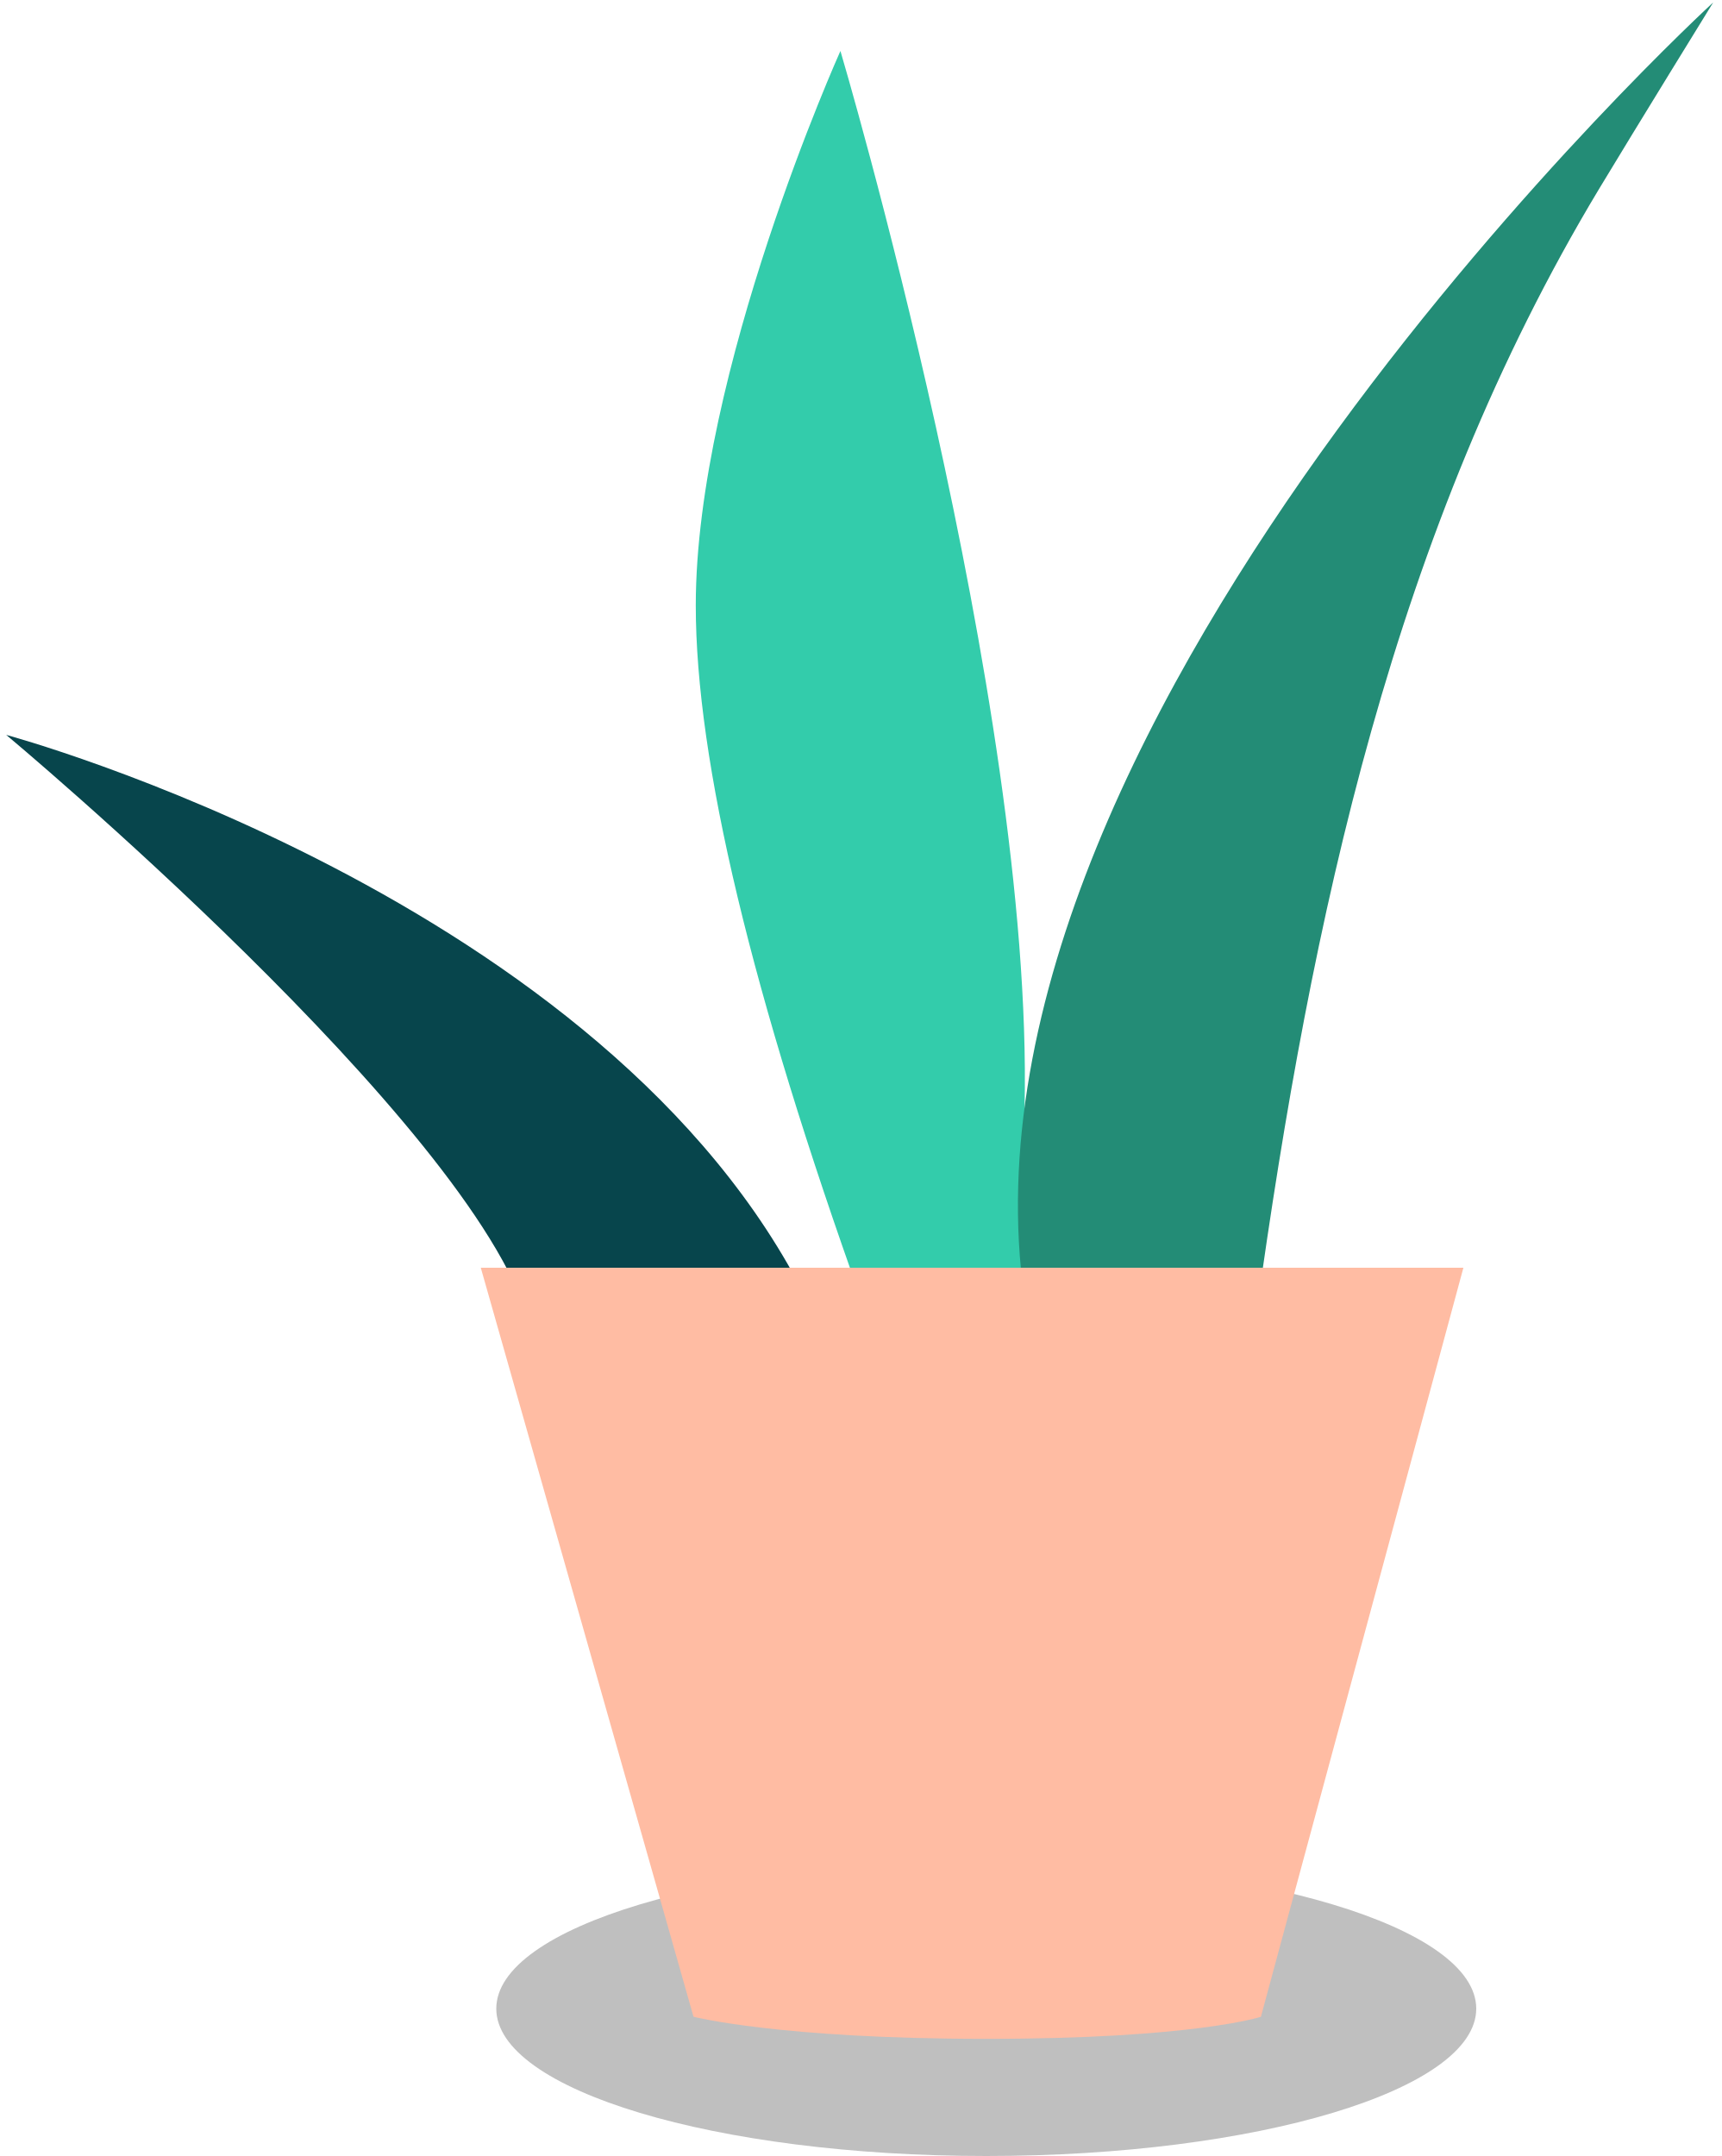
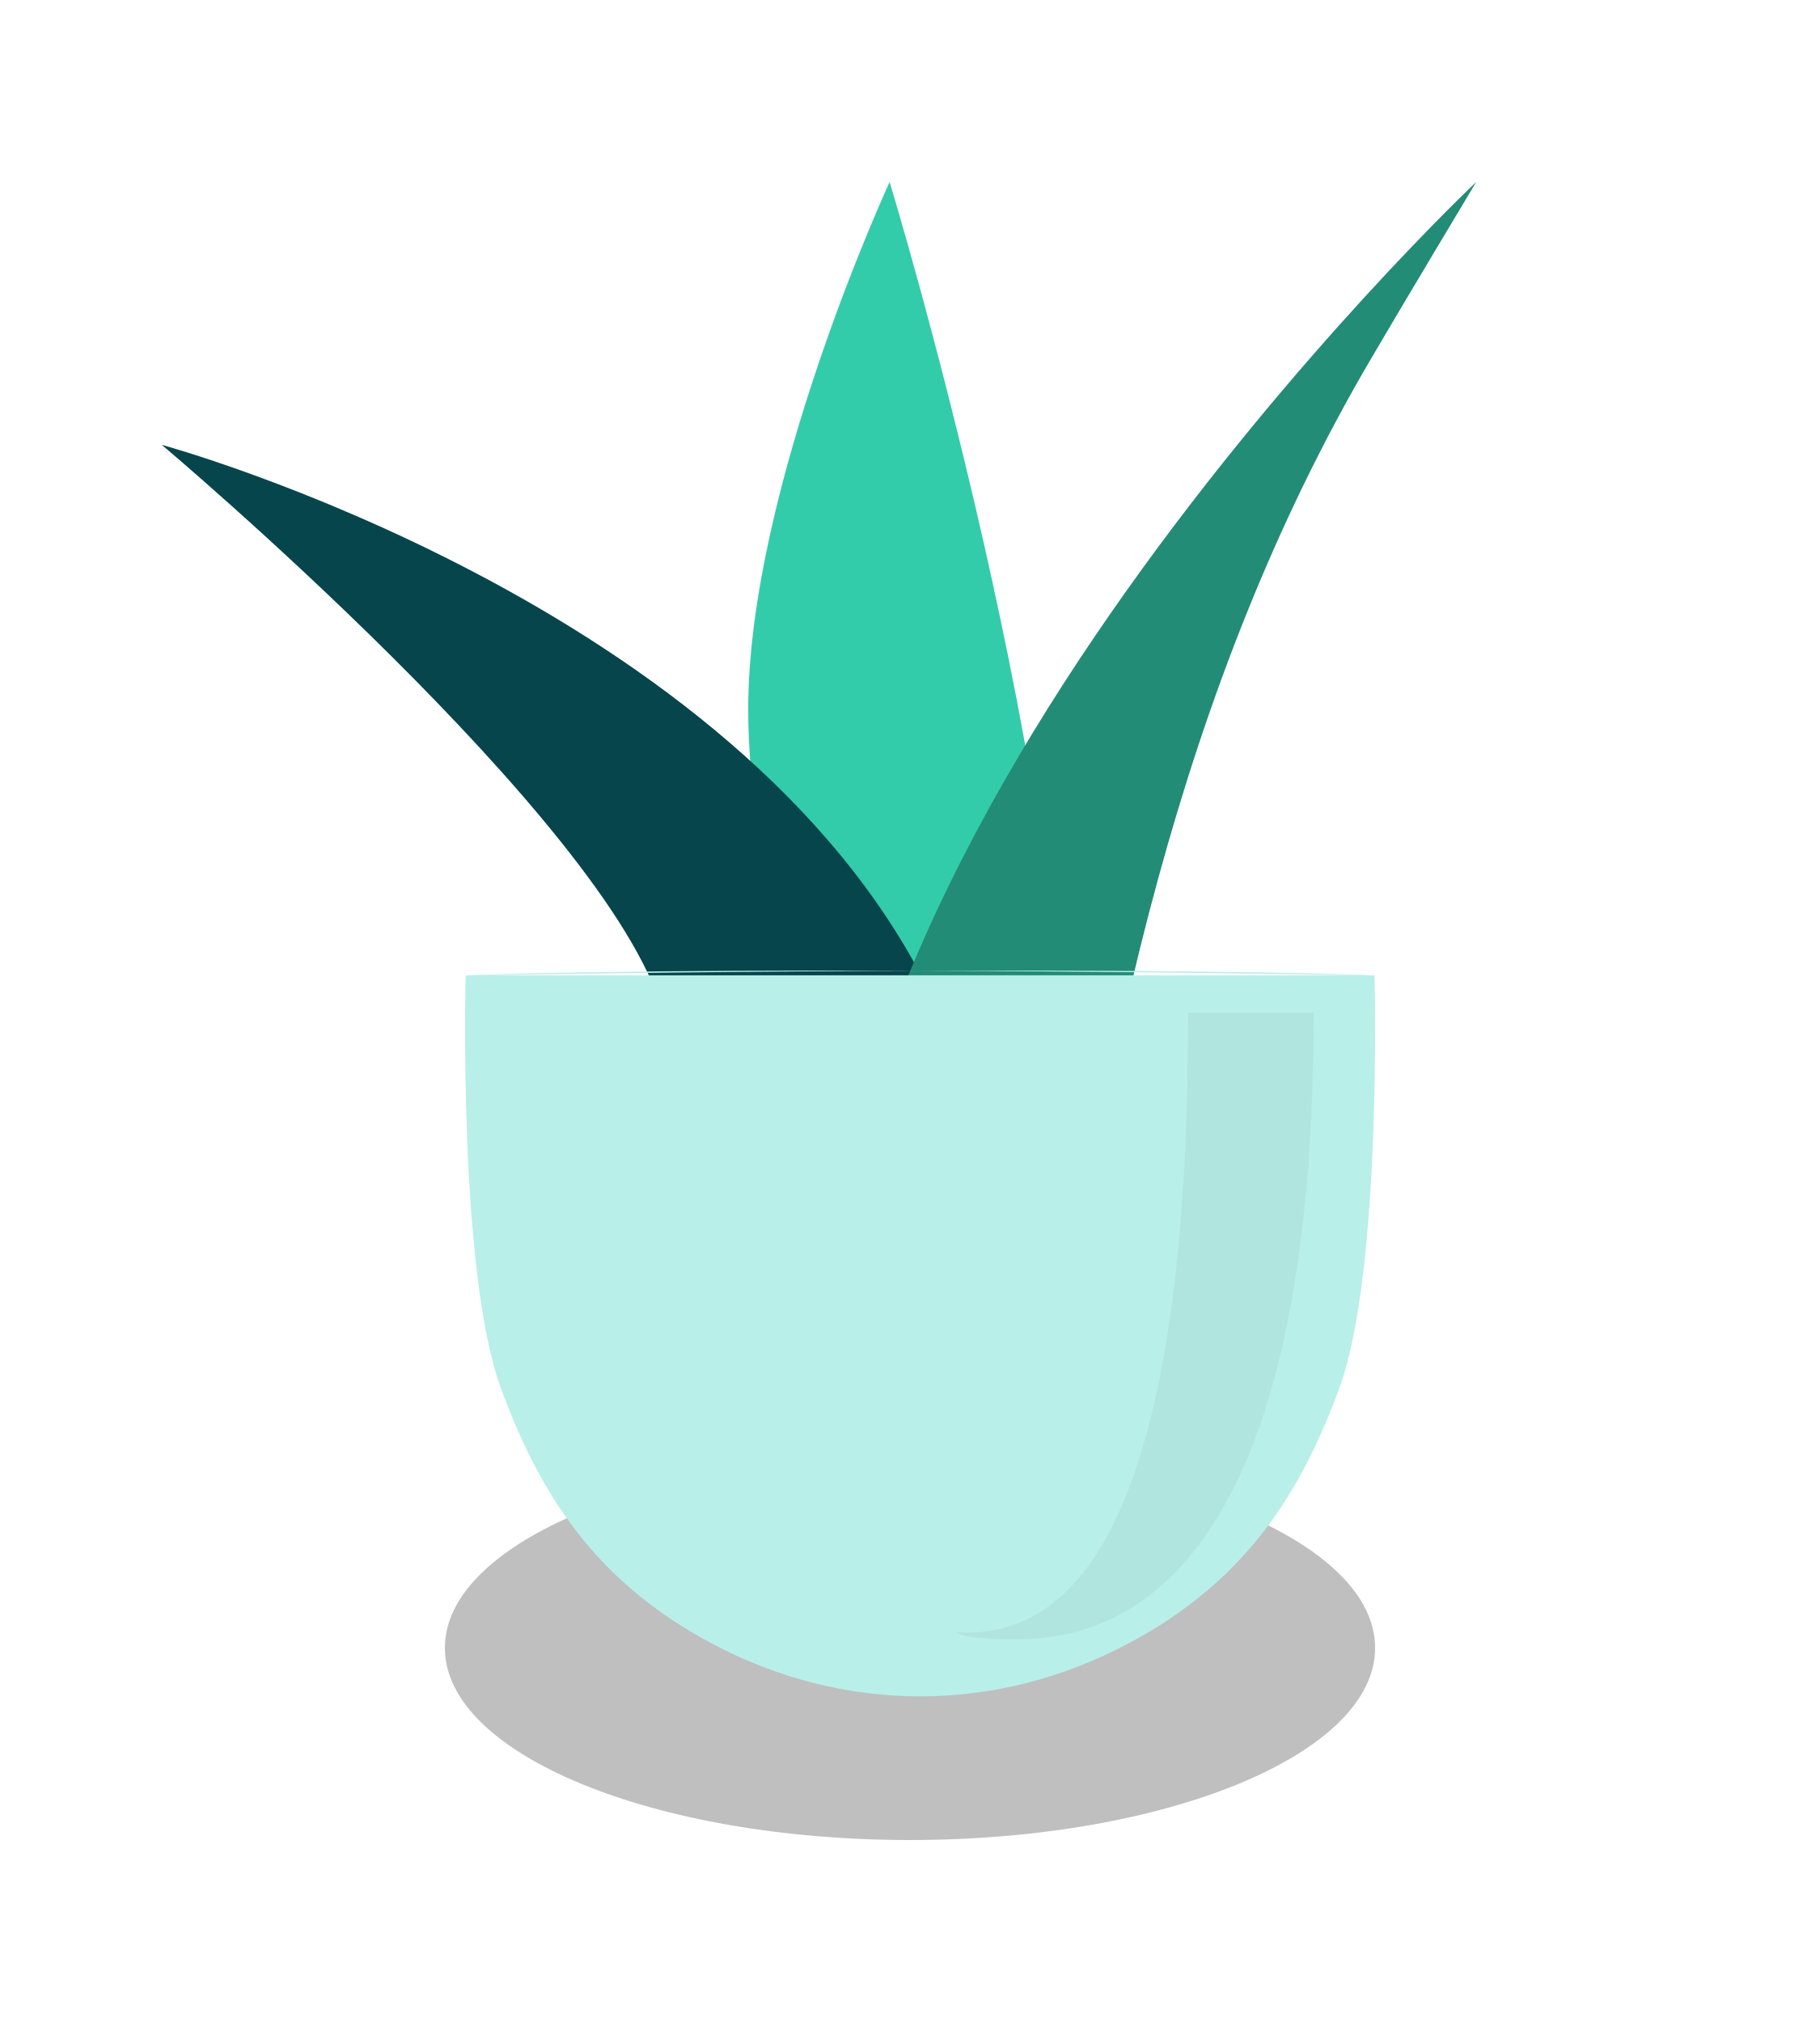
- <svg xmlns="http://www.w3.org/2000/svg" width="111" height="139" viewBox="0 0 111 139">
+ <svg xmlns="http://www.w3.org/2000/svg" width="90" height="100" viewBox="0 0 90 100">
  <g fill="none" fill-rule="evenodd">
-     <path fill="#000" fill-opacity=".25" d="M95.187,129.5 C95.187,134.748 81.043,139 63.594,139 C46.144,139 32,134.748 32,129.5 C32,124.252 46.144,120 63.594,120 C81.043,120 95.187,124.252 95.187,129.5" />
-     <path fill="#33CCAB" d="M54.19,3.285 C54.19,3.285 44.863,24 44.863,39.038 C44.863,49.063 48.45,64.067 55.625,84.049 L67.539,84.186 L66.064,71.372 C66.649,45.229 54.19,3.285 54.19,3.285 Z" />
-     <path fill="#07454C" d="M52.105,83.962 C39.246,57.858 0.401,47.379 0.401,47.379 C0.401,47.379 30.379,72.393 34.093,85.141 L52.105,83.962 Z" />
-     <path fill="#238C76" d="M66.047,83.635 C60.627,45.81 110.464,0.16 110.464,0.16 C110.464,0.16 105.42,8.338 103.1,12.191 C89.864,34.195 84.558,59.174 81.02,84.611" />
-     <path fill="#FFBCA3" d="M31,81.731 L44.717,130.021 C44.717,130.021 50.223,131.447 63.594,131.447 C76.965,131.447 81.302,130.025 81.302,130.025 L94.359,81.731" />
+     <path fill="#000" fill-opacity=".25" d="M68,81.5 C68,86.748 57.703,91 45,91 C32.297,91 22,86.748 22,81.5 C22,76.252 32.297,72 45,72 C57.703,72 68,76.252 68,81.5" />
+     <path fill="#33CCAB" d="M43.992,9 C43.992,9 37,24.107 37,35.074 C37,42.385 39.689,53.327 45.068,67.9 L54,68 L52.894,58.654 C53.333,39.589 43.992,9 43.992,9 Z" />
+     <path fill="#07454C" d="M46,49.126 C36.549,29.77 8,22 8,22 C8,22 30.032,40.547 32.762,50 L46,49.126 Z" />
+     <path fill="#238C76" d="M41.294,70.283 C37.425,42.514 73,9 73,9 C73,9 69.399,15.004 67.744,17.833 C58.295,33.987 54.508,52.325 51.982,71" />
+     <g transform="translate(23 48)">
+       <path fill="#B9EFE9" d="M45,0.235 C29.911,-0.3 0.028,0.245 0.028,0.245 C0.028,0.245 -0.361,14.87 1.77,20.657 C3.637,25.727 6.315,30.159 12.216,33.29 C18.761,36.763 26.238,36.763 32.783,33.29 C38.685,30.159 41.363,25.727 43.23,20.657 C45.36,14.87 44.972,0.245 44.972,0.245 C44.972,0.245 15.089,-0.3 0,0.235" />
+       <path fill="#000" fill-rule="nonzero" d="M35.758,2.079 C35.758,23.033 31.93,33.246 24.274,32.719 C24.691,32.959 25.617,33.079 27.051,33.079 C30.897,33.079 41.958,32.081 41.958,2.079 L35.758,2.079 Z" opacity=".05" />
+     </g>
  </g>
</svg>
